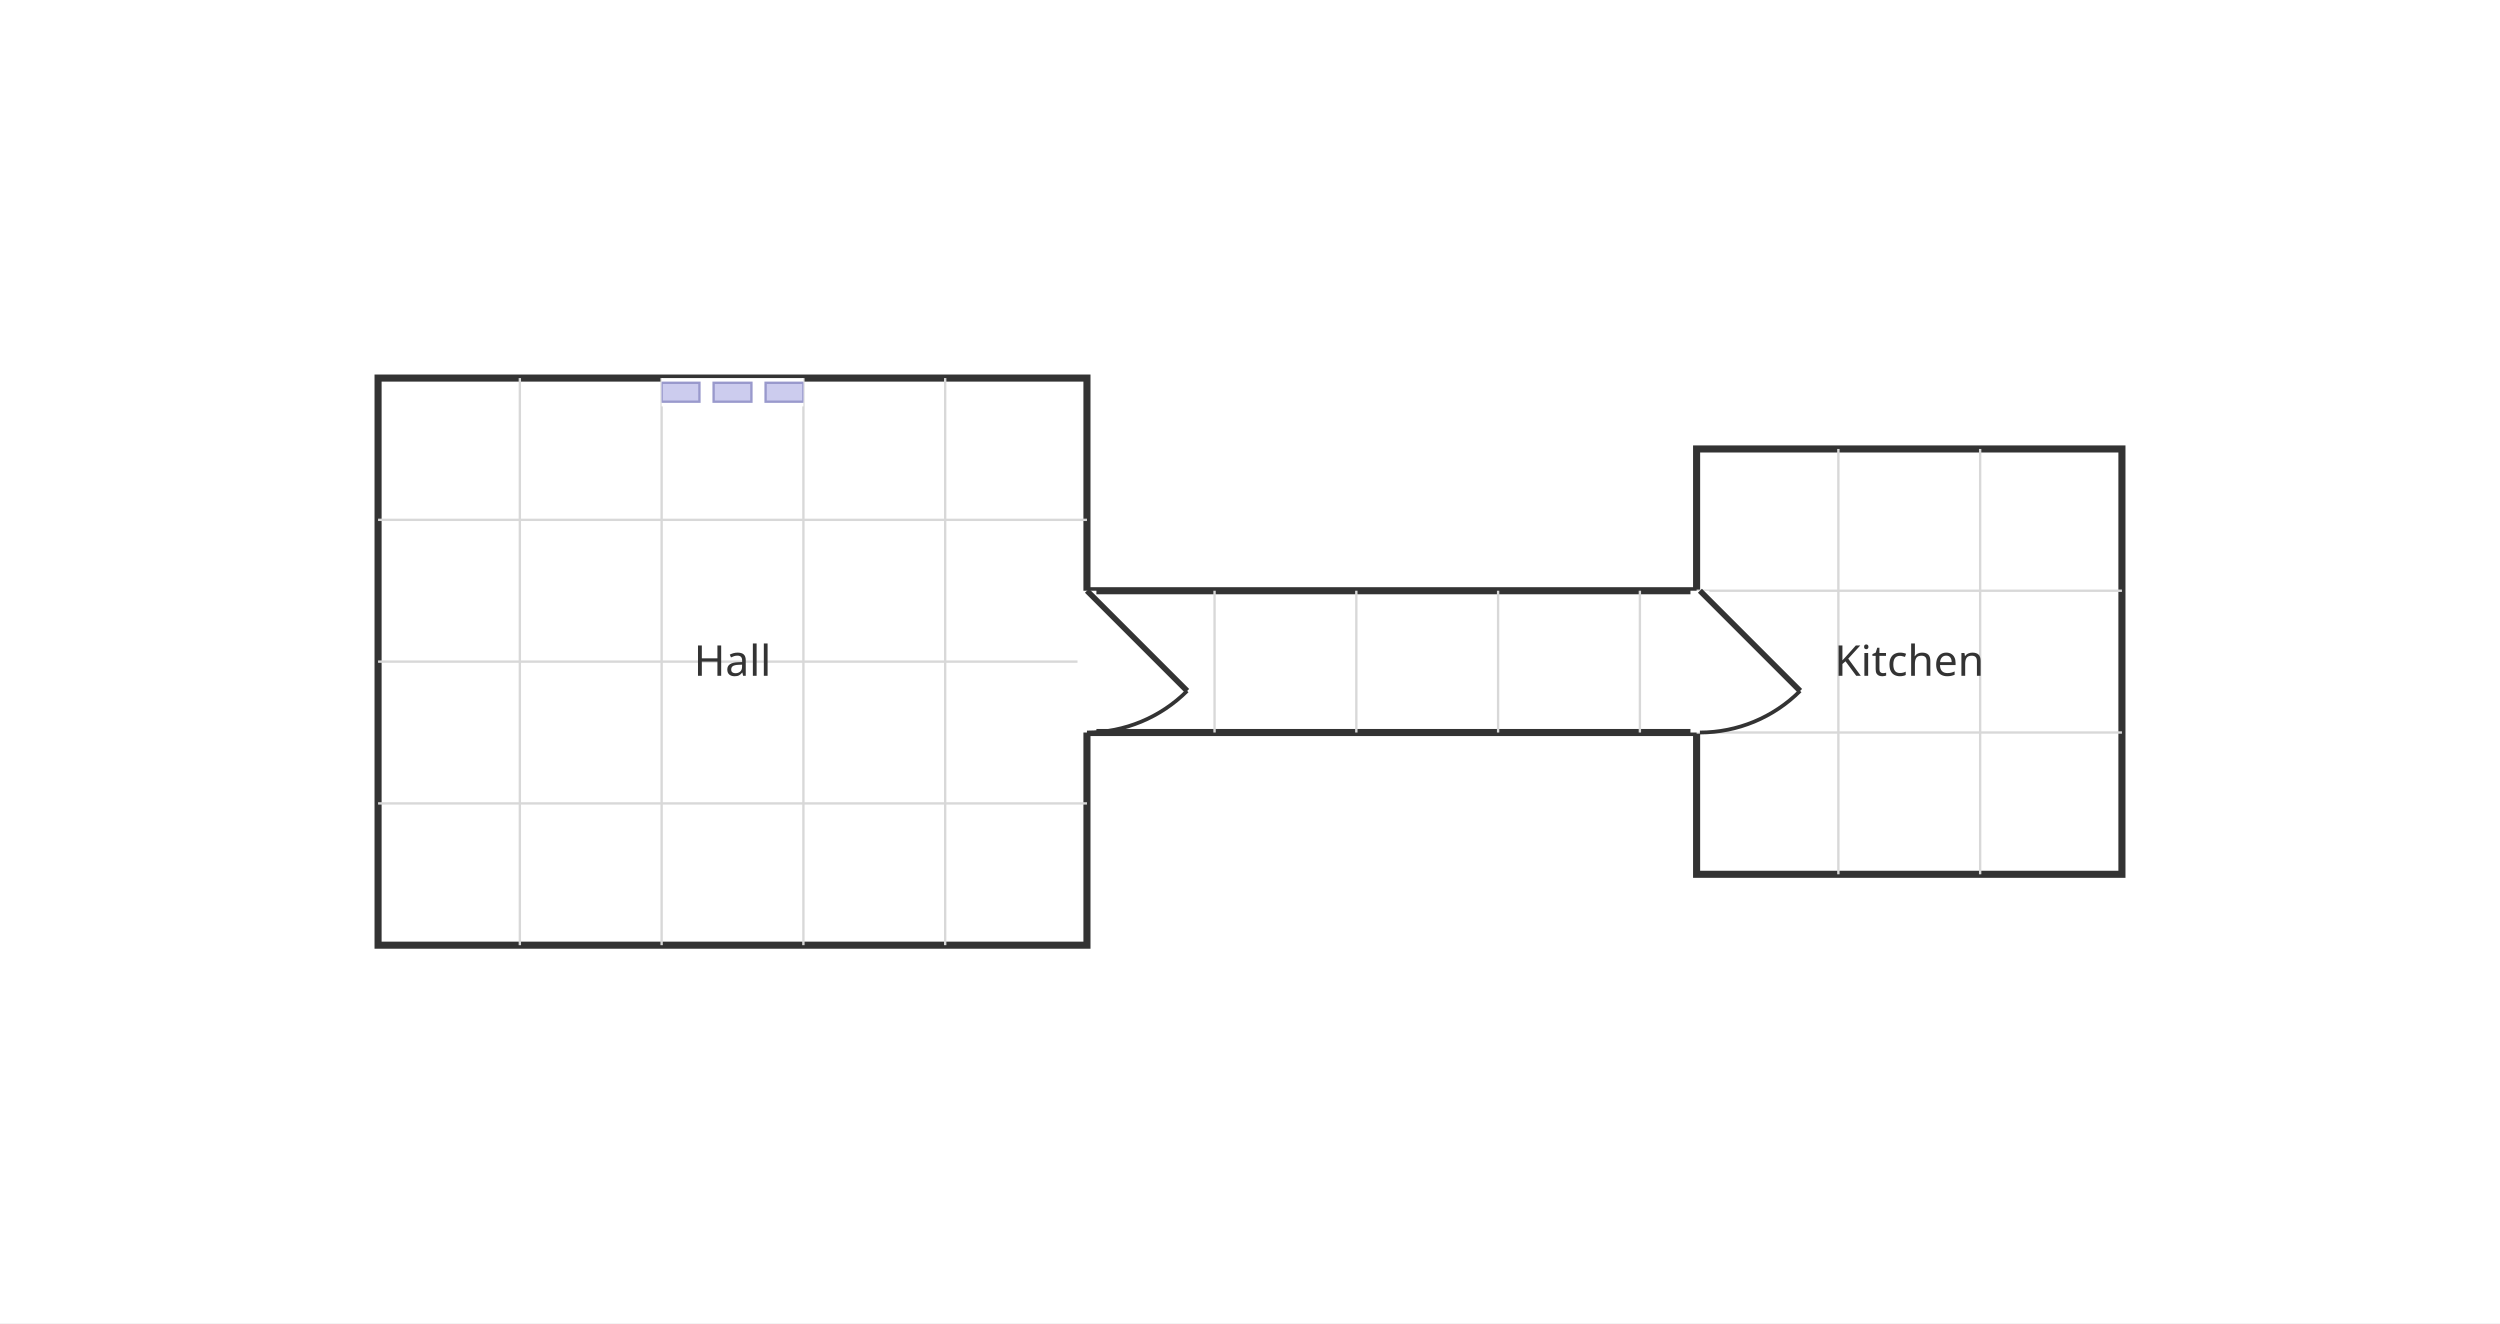
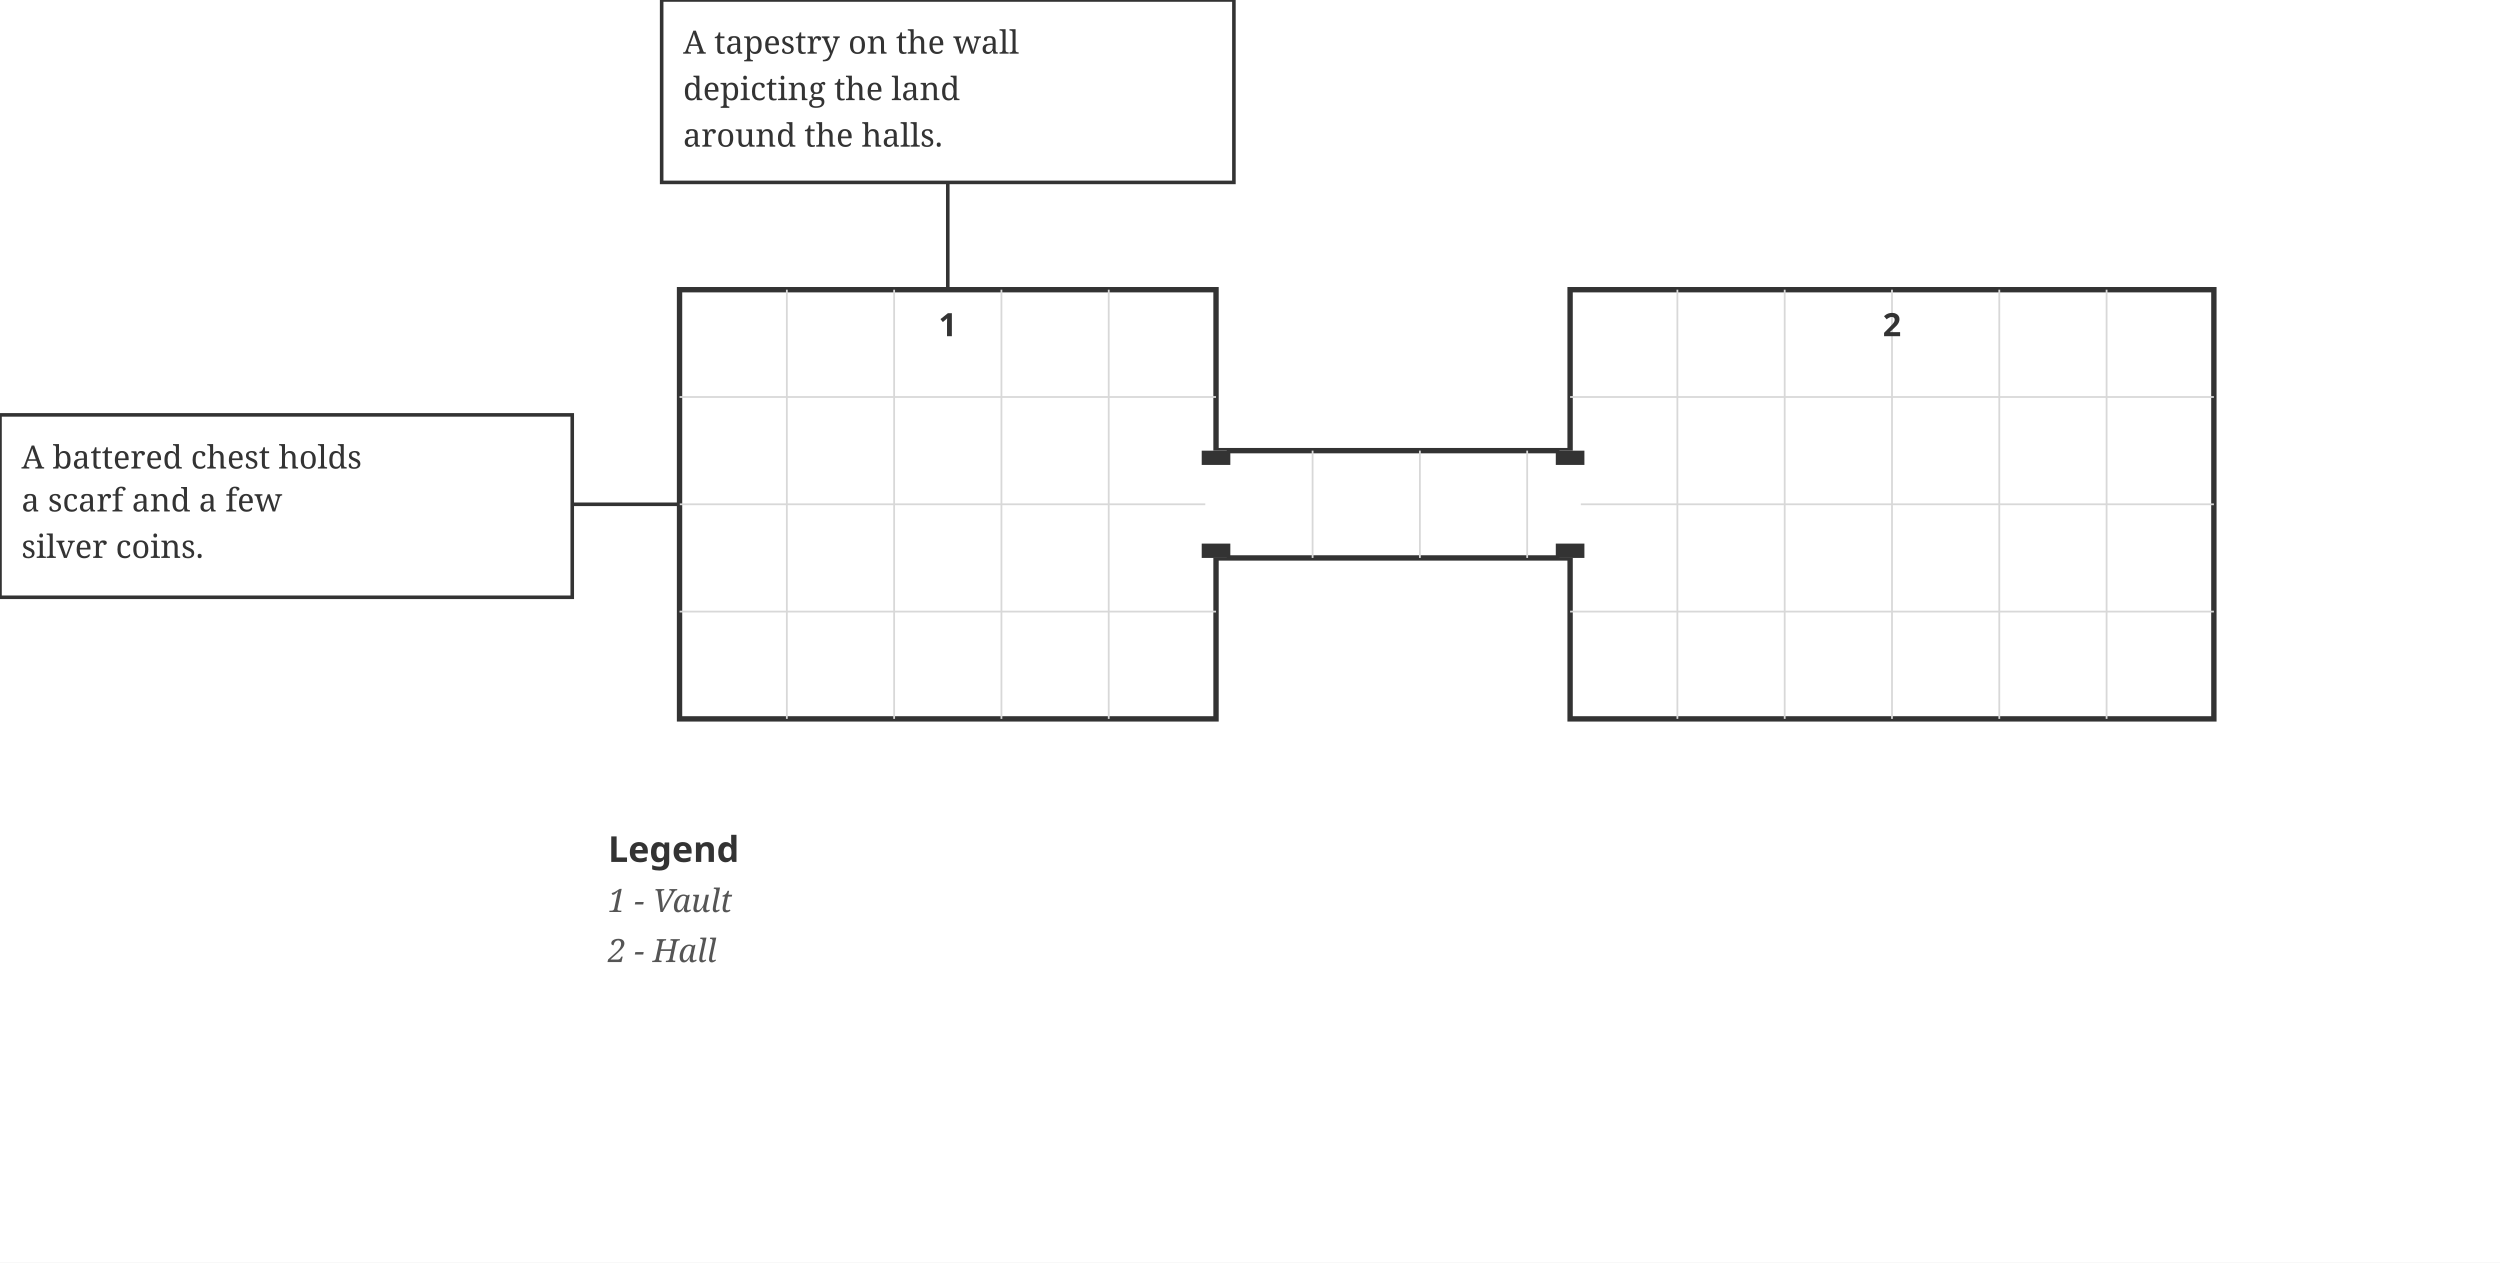
- <svg xmlns="http://www.w3.org/2000/svg" viewBox="-155 -140 529 280" width="529" height="280">
+ <svg xmlns="http://www.w3.org/2000/svg" viewBox="-265 -141 699 353" width="699" height="353">
  <defs>
    <pattern id="hatch" width="6" height="6" patternTransform="rotate(45 0 0)" patternUnits="userSpaceOnUse">
      <line x1="0" y1="0" x2="0" y2="6" stroke="#888" stroke-width="1.2" />
    </pattern>
    <symbol id="door-open" viewBox="0 0 30 30">
      <rect x="0" y="12" width="30" height="6" fill="white" />
      <rect x="0" y="11" width="4" height="8" fill="#333" />
      <rect x="26" y="11" width="4" height="8" fill="#333" />
    </symbol>
    <symbol id="door-closed" viewBox="0 0 30 30">
      <rect x="0" y="12" width="30" height="6" fill="white" />
      <rect x="2" y="13" width="26" height="4" fill="#333" />
    </symbol>
    <symbol id="door-locked" viewBox="0 0 30 30">
      <rect x="0" y="12" width="30" height="6" fill="white" />
      <rect x="2" y="11" width="26" height="8" fill="#333" />
      <rect x="4" y="13" width="22" height="4" fill="white" />
    </symbol>
    <symbol id="door-secret" viewBox="0 0 30 30">
      <line x1="0" y1="15" x2="30" y2="15" stroke="#888" stroke-width="1.2" stroke-dasharray="6,6" />
    </symbol>
    <symbol id="feat-ladder" viewBox="0 0 30 30">
      <line x1="8" y1="3" x2="8" y2="27" stroke="#333" stroke-width="1.5" />
      <line x1="22" y1="3" x2="22" y2="27" stroke="#333" stroke-width="1.5" />
      <line x1="8" y1="7" x2="22" y2="7" stroke="#333" stroke-width="1" />
      <line x1="8" y1="13" x2="22" y2="13" stroke="#333" stroke-width="1" />
      <line x1="8" y1="19" x2="22" y2="19" stroke="#333" stroke-width="1" />
      <line x1="8" y1="25" x2="22" y2="25" stroke="#333" stroke-width="1" />
    </symbol>
    <symbol id="feat-window" viewBox="0 0 30 6">
      <rect x="0" y="0" width="30" height="6" fill="white" />
      <rect x="0" y="1" width="8" height="4" fill="#cce" stroke="#99c" stroke-width="0.5" />
      <rect x="11" y="1" width="8" height="4" fill="#cce" stroke="#99c" stroke-width="0.5" />
      <rect x="22" y="1" width="8" height="4" fill="#cce" stroke="#99c" stroke-width="0.5" />
    </symbol>
  </defs>
-   <rect x="-155" y="-140" width="529" height="280" fill="white" />
-   <rect x="72" y="-15" width="135" height="30" fill="white" />
-   <line x1="72" y1="-15" x2="207" y2="-15" stroke="#333" stroke-width="1.5" />
-   <line x1="72" y1="15" x2="207" y2="15" stroke="#333" stroke-width="1.5" />
+   <rect x="-265" y="-141" width="699" height="353" fill="white" />
+   <rect x="72" y="-15" width="105" height="30" fill="white" />
+   <line x1="72" y1="-15" x2="177" y2="-15" stroke="#333" stroke-width="1.5" />
+   <line x1="72" y1="15" x2="177" y2="15" stroke="#333" stroke-width="1.5" />
  <line x1="102" y1="-15" x2="102" y2="15" stroke="#d8d8d8" stroke-width="0.5" />
  <line x1="132" y1="-15" x2="132" y2="15" stroke="#d8d8d8" stroke-width="0.5" />
  <line x1="162" y1="-15" x2="162" y2="15" stroke="#d8d8d8" stroke-width="0.5" />
-   <line x1="192" y1="-15" x2="192" y2="15" stroke="#d8d8d8" stroke-width="0.5" />
  <rect x="-75" y="-60" width="150" height="120" fill="white" />
-   <rect x="204" y="-45" width="90" height="90" fill="white" />
+   <rect x="174" y="-60" width="180" height="120" fill="white" />
  <rect x="-75" y="-60" width="150" height="120" fill="none" stroke="#333" stroke-width="1.5" />
-   <rect x="204" y="-45" width="90" height="90" fill="none" stroke="#333" stroke-width="1.5" />
+   <rect x="174" y="-60" width="180" height="120" fill="none" stroke="#333" stroke-width="1.5" />
  <line x1="-45" y1="-60" x2="-45" y2="60" stroke="#d8d8d8" stroke-width="0.5" />
  <line x1="-15" y1="-60" x2="-15" y2="60" stroke="#d8d8d8" stroke-width="0.5" />
  <line x1="15" y1="-60" x2="15" y2="60" stroke="#d8d8d8" stroke-width="0.5" />
  <line x1="45" y1="-60" x2="45" y2="60" stroke="#d8d8d8" stroke-width="0.5" />
  <line x1="-75" y1="-30" x2="75" y2="-30" stroke="#d8d8d8" stroke-width="0.5" />
  <line x1="-75" y1="0" x2="75" y2="0" stroke="#d8d8d8" stroke-width="0.5" />
  <line x1="-75" y1="30" x2="75" y2="30" stroke="#d8d8d8" stroke-width="0.5" />
-   <line x1="234" y1="-45" x2="234" y2="45" stroke="#d8d8d8" stroke-width="0.5" />
-   <line x1="264" y1="-45" x2="264" y2="45" stroke="#d8d8d8" stroke-width="0.5" />
-   <line x1="204" y1="-15" x2="294" y2="-15" stroke="#d8d8d8" stroke-width="0.5" />
-   <line x1="204" y1="15" x2="294" y2="15" stroke="#d8d8d8" stroke-width="0.5" />
-   <use href="#feat-window" x="-15" y="-60" width="30" height="6" transform="rotate(180,0,-57)" />
-   <rect x="73.0" y="-15.0" width="4" height="30.0" fill="white" />
-   <line x1="75.0" y1="-15.0" x2="96.2" y2="6.2" stroke="#333" stroke-width="1.2" />
-   <path d="M 96.2,6.2 A 30.0,30.0 0 0,1 75.0,15.0" fill="none" stroke="#333" stroke-width="0.8" />
-   <rect x="202.7" y="-15.0" width="4" height="30.0" fill="white" />
-   <line x1="204.7" y1="-15.0" x2="225.9" y2="6.2" stroke="#333" stroke-width="1.2" />
-   <path d="M 225.9,6.2 A 30.0,30.0 0 0,1 204.7,15.0" fill="none" stroke="#333" stroke-width="0.8" />
-   <text x="0" y="3" text-anchor="middle" dominant-baseline="auto" fill="#333" font-size="9" font-family="sans-serif">Hall</text>
-   <text x="249" y="3" text-anchor="middle" dominant-baseline="auto" fill="#333" font-size="9" font-family="sans-serif">Kitchen</text>
+   <line x1="204" y1="-60" x2="204" y2="60" stroke="#d8d8d8" stroke-width="0.5" />
+   <line x1="234" y1="-60" x2="234" y2="60" stroke="#d8d8d8" stroke-width="0.5" />
+   <line x1="264" y1="-60" x2="264" y2="60" stroke="#d8d8d8" stroke-width="0.5" />
+   <line x1="294" y1="-60" x2="294" y2="60" stroke="#d8d8d8" stroke-width="0.5" />
+   <line x1="324" y1="-60" x2="324" y2="60" stroke="#d8d8d8" stroke-width="0.5" />
+   <line x1="174" y1="-30" x2="354" y2="-30" stroke="#d8d8d8" stroke-width="0.5" />
+   <line x1="174" y1="0" x2="354" y2="0" stroke="#d8d8d8" stroke-width="0.5" />
+   <line x1="174" y1="30" x2="354" y2="30" stroke="#d8d8d8" stroke-width="0.5" />
+   <use href="#door-open" x="60" y="-15" width="30" height="30" preserveAspectRatio="none" transform="rotate(90,75,0)" />
+   <use href="#door-open" x="159" y="-15" width="30" height="30" preserveAspectRatio="none" transform="rotate(90,174,0)" />
+   <text x="0" y="-47" text-anchor="middle" dominant-baseline="auto" fill="#333" font-size="9" font-family="sans-serif" font-weight="bold">1</text>
+   <text x="264" y="-47" text-anchor="middle" dominant-baseline="auto" fill="#333" font-size="9" font-family="sans-serif" font-weight="bold">2</text>
+   <text x="-95" y="100" fill="#333" font-size="10" font-family="sans-serif" font-weight="bold">Legend</text>
+   <text x="-95" y="114" fill="#555" font-size="9" font-family="serif" font-style="italic">1 - Vault</text>
+   <text x="-95" y="128" fill="#555" font-size="9" font-family="serif" font-style="italic">2 - Hall</text>
+   <line x1="0" y1="-90" x2="0" y2="-60" stroke="#333" stroke-width="1" />
+   <rect x="-80" y="-141" width="160" height="51" fill="white" stroke="#333" stroke-width="1" />
+   <text x="-74" y="-126" fill="#333" font-size="9" font-family="serif">A tapestry on the wall</text>
+   <text x="-74" y="-113" fill="#333" font-size="9" font-family="serif">depicting the land</text>
+   <text x="-74" y="-100" fill="#333" font-size="9" font-family="serif">around the halls.</text>
+   <line x1="-105" y1="0" x2="-75" y2="0" stroke="#333" stroke-width="1" />
+   <rect x="-265" y="-25" width="160" height="51" fill="white" stroke="#333" stroke-width="1" />
+   <text x="-259" y="-10" fill="#333" font-size="9" font-family="serif">A battered chest holds</text>
+   <text x="-259" y="2" fill="#333" font-size="9" font-family="serif">a scarf and a few</text>
+   <text x="-259" y="15" fill="#333" font-size="9" font-family="serif">silver coins.</text>
</svg>
